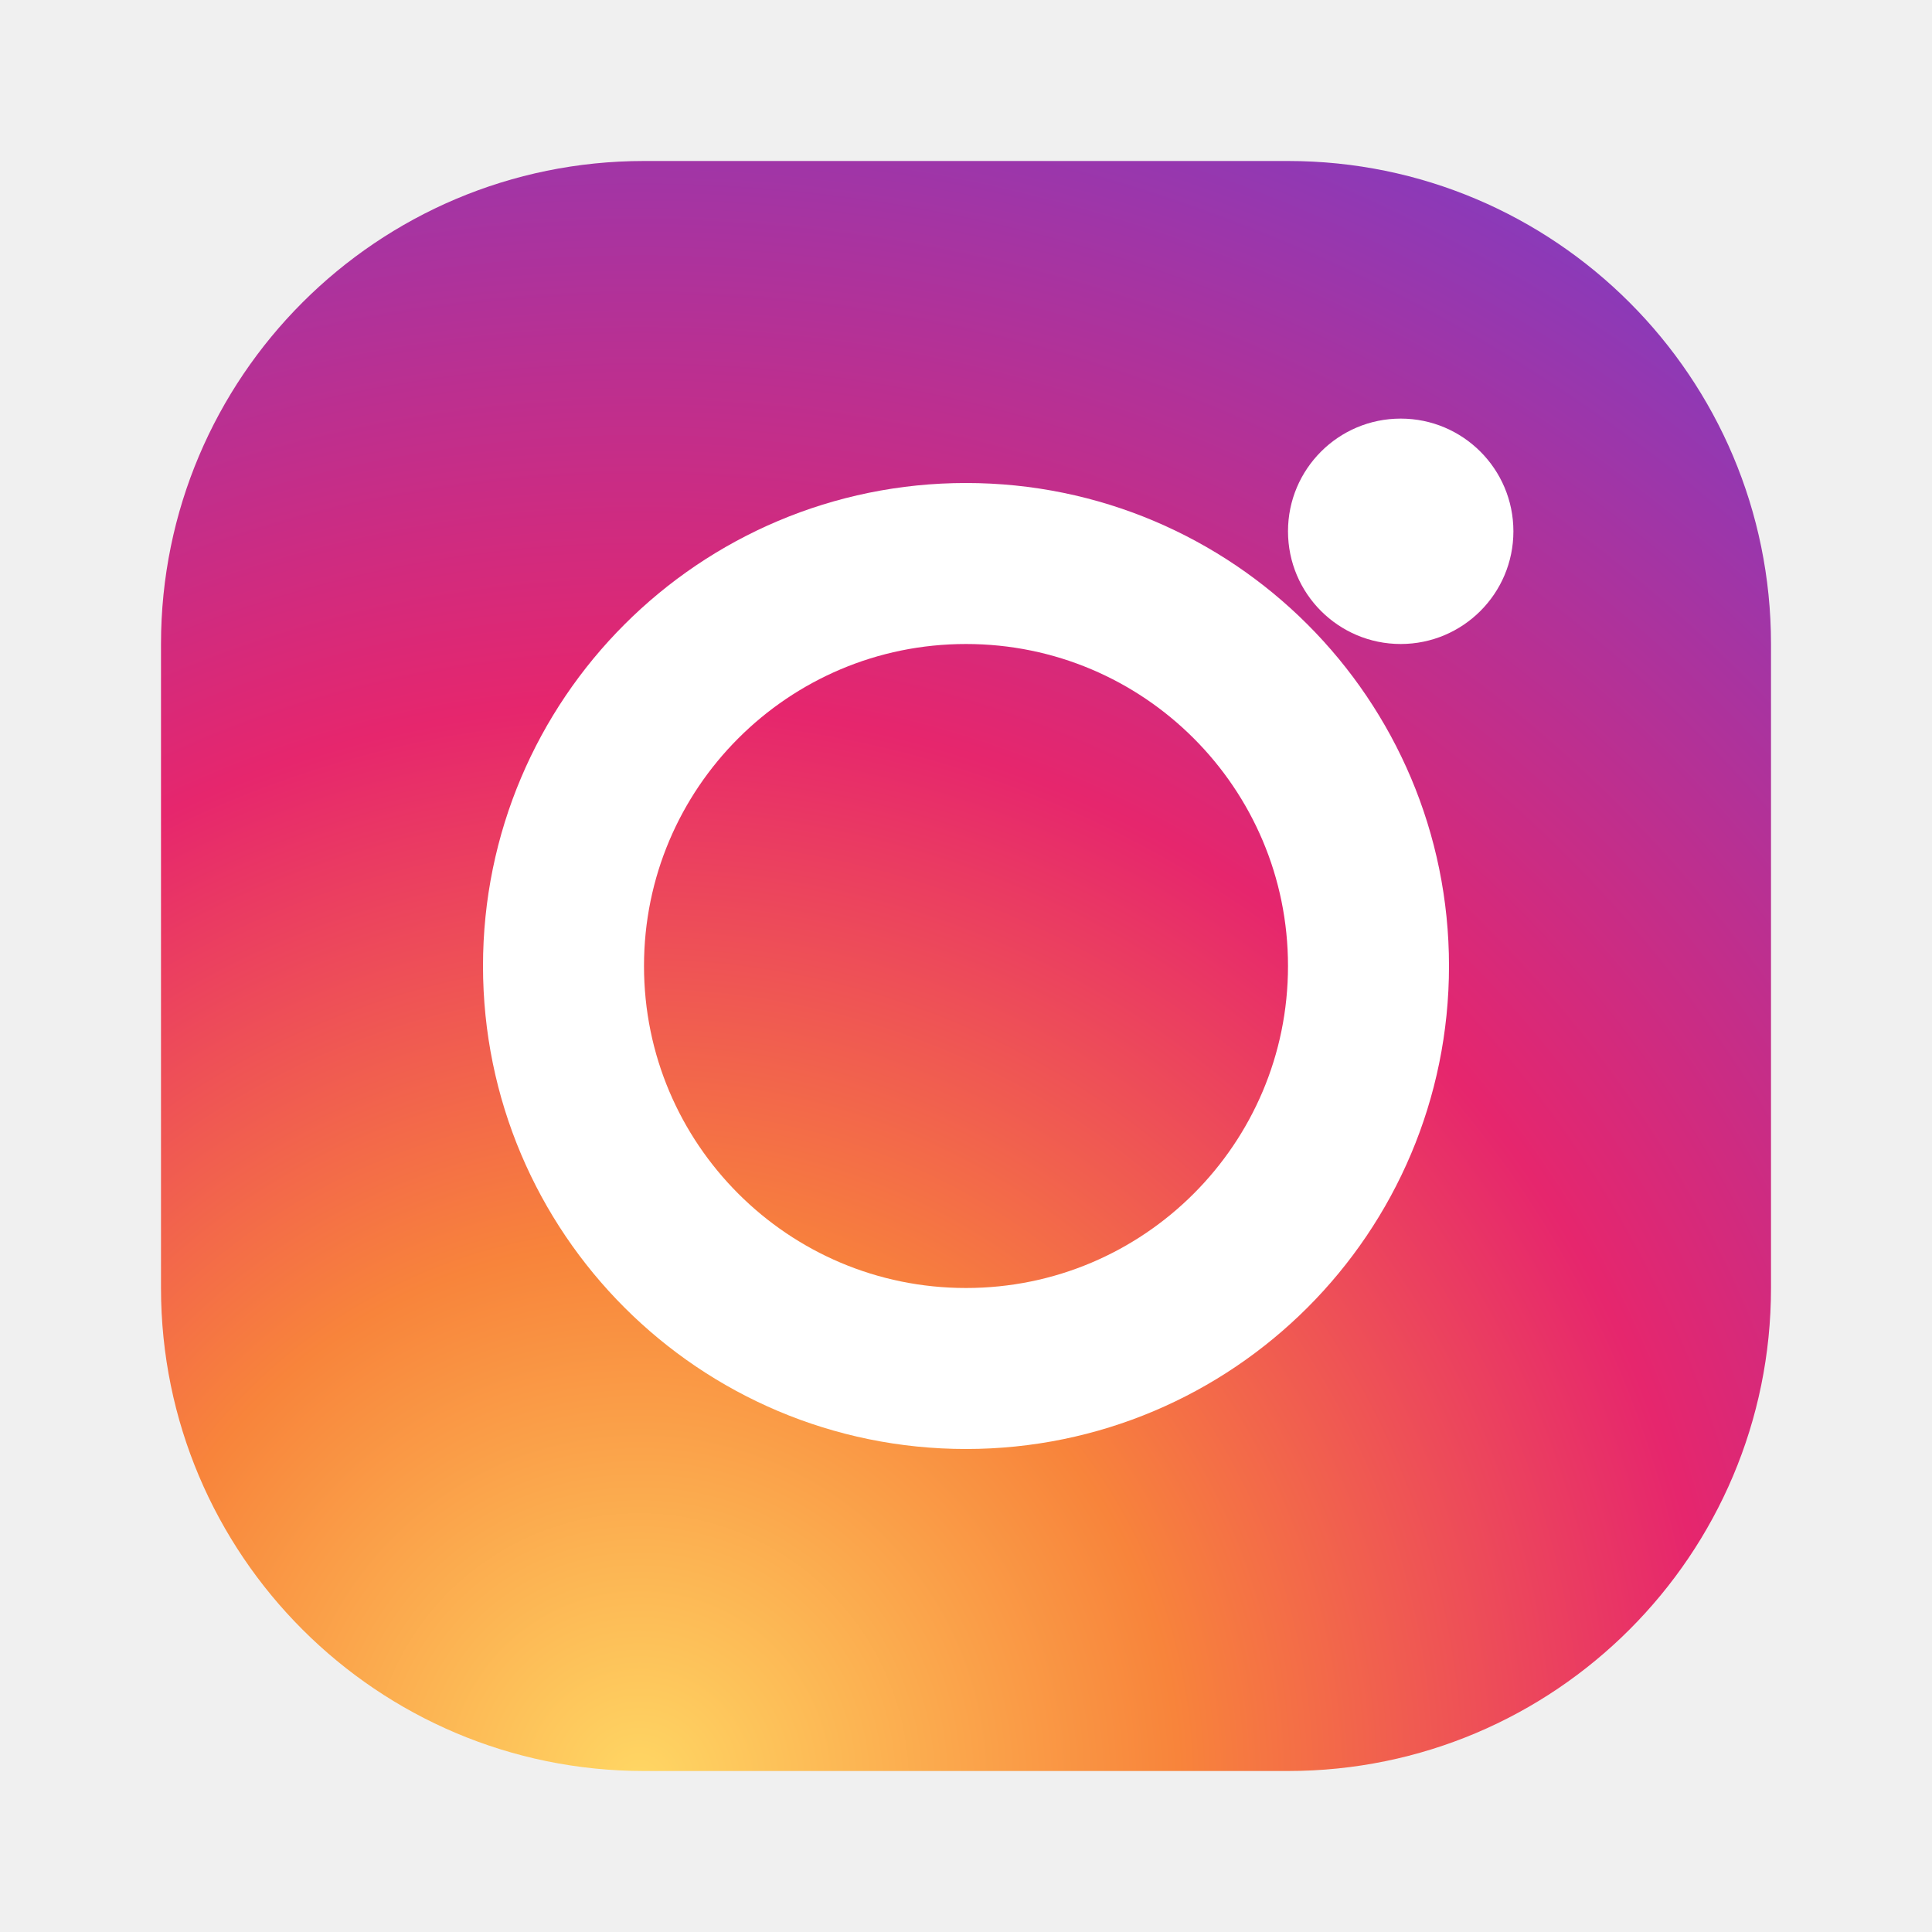
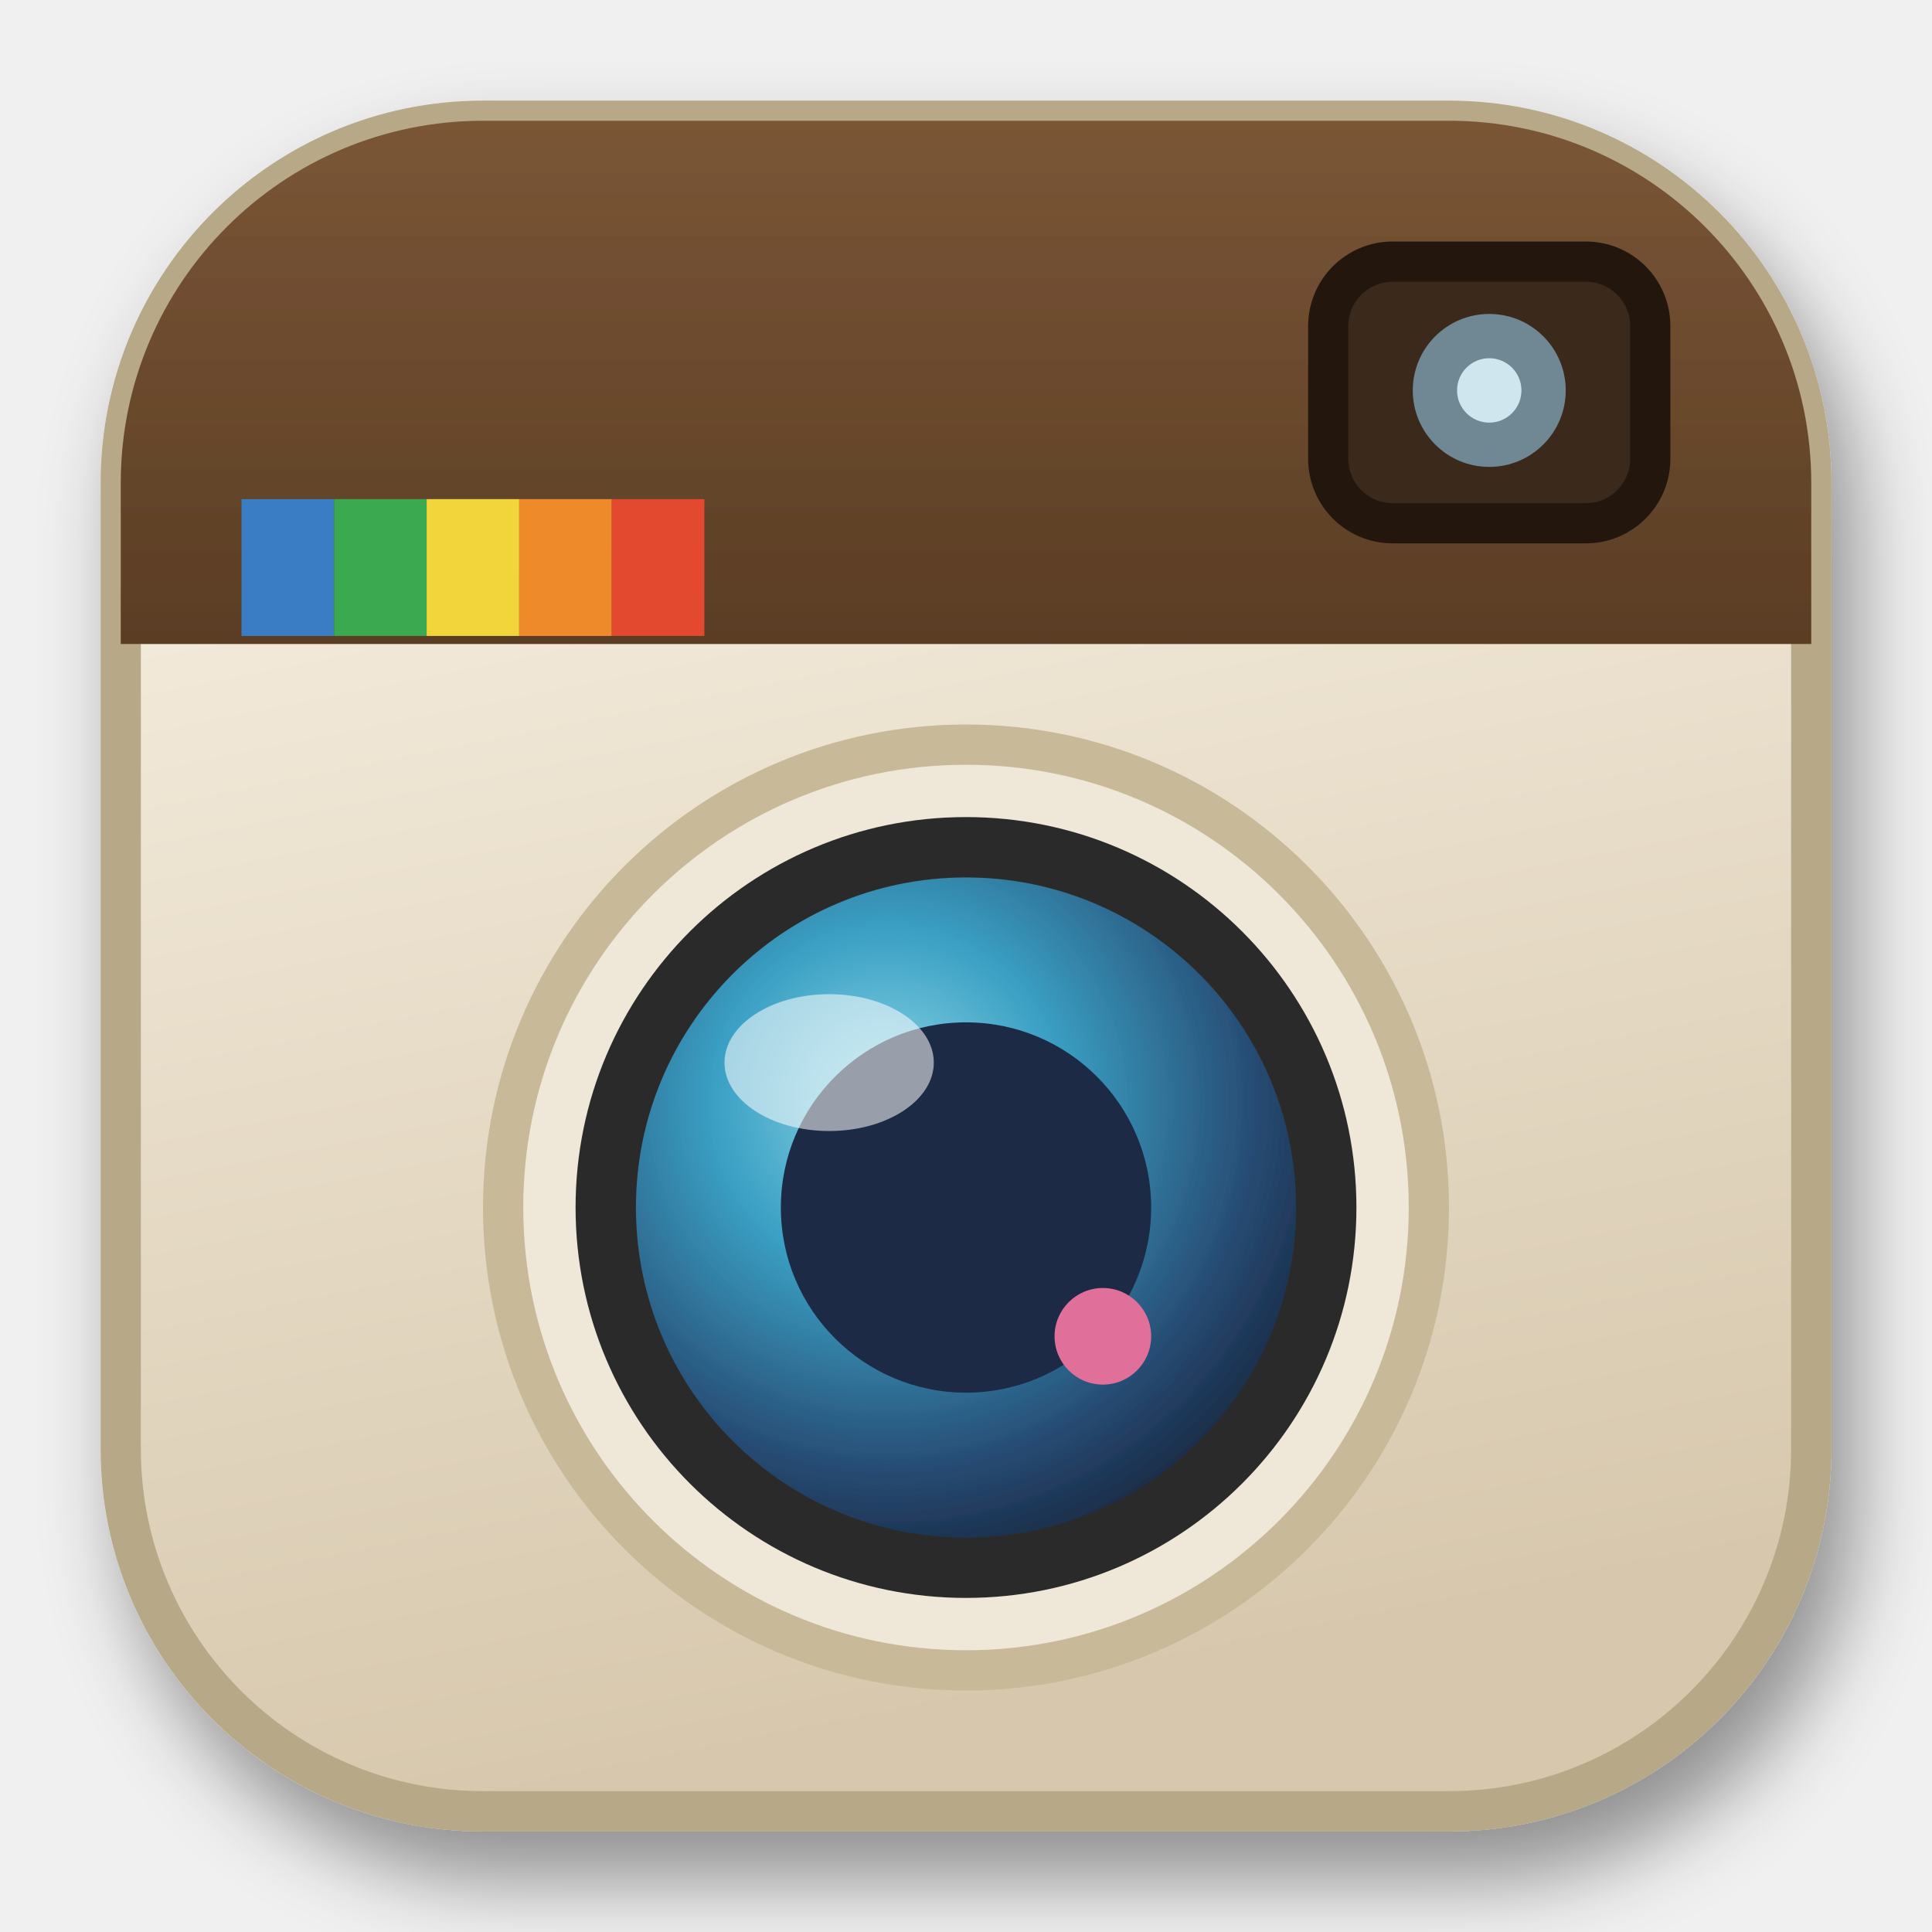
- <svg xmlns="http://www.w3.org/2000/svg" viewBox="0 0 24 24">
+ <svg xmlns="http://www.w3.org/2000/svg" viewBox="0 0 48 48">
  <defs>
-     <radialGradient id="ig" cx="0.3" cy="1" r="1.1">
-       <stop offset="0" stop-color="#ffd764" />
-       <stop offset="0.3" stop-color="#f8843b" />
-       <stop offset="0.6" stop-color="#e6266d" />
-       <stop offset="1" stop-color="#8a3ab9" />
+     <linearGradient id="igBody" x1="0" y1="0" x2="0.2" y2="1">
+       <stop offset="0" stop-color="#fdf7ec" />
+       <stop offset="1" stop-color="#d7c8ad" />
+     </linearGradient>
+     <linearGradient id="igLeather" x1="0" y1="0" x2="0" y2="1">
+       <stop offset="0" stop-color="#7a5636" />
+       <stop offset="1" stop-color="#5a3d24" />
+     </linearGradient>
+     <radialGradient id="igLens" cx="0.38" cy="0.34" r="0.75">
+       <stop offset="0" stop-color="#8fd7e6" />
+       <stop offset="0.35" stop-color="#3aa0c4" />
+       <stop offset="0.75" stop-color="#274b73" />
+       <stop offset="1" stop-color="#15243c" />
    </radialGradient>
+     <filter id="igDs" x="-20%" y="-20%" width="140%" height="140%">
+       <feDropShadow dx="0.6" dy="1.2" stdDeviation="1" flood-opacity="0.4" />
+     </filter>
  </defs>
-   <rect x="2" y="2" width="20" height="20" rx="6" fill="url(#ig)" />
-   <circle cx="12" cy="12" r="5" fill="none" stroke="#ffffff" stroke-width="2" />
-   <circle cx="17.4" cy="6.6" r="1.4" fill="#ffffff" />
+   <g filter="url(#igDs)">
+     <rect x="3" y="3" width="42" height="42" rx="9" fill="url(#igBody)" stroke="#b7a988" />
+     <path d="M3 12a9 9 0 0 1 9-9h24a9 9 0 0 1 9 9v4H3Z" fill="url(#igLeather)" />
+     <rect x="6" y="12.4" width="2.3" height="3.4" fill="#3b7dc4" />
+     <rect x="8.3" y="12.4" width="2.3" height="3.4" fill="#3aa94f" />
+     <rect x="10.6" y="12.4" width="2.3" height="3.4" fill="#f2d43a" />
+     <rect x="12.9" y="12.4" width="2.3" height="3.4" fill="#ef8a2b" />
+     <rect x="15.2" y="12.4" width="2.3" height="3.4" fill="#e2482f" />
+     <rect x="33" y="6.5" width="8" height="6.5" rx="1.6" fill="#3a2a1c" stroke="#241811" />
+     <circle cx="37" cy="9.7" r="1.9" fill="#6f8794" />
+     <circle cx="37" cy="9.7" r="0.8" fill="#cfe6ee" />
+     <circle cx="24" cy="30" r="11.5" fill="#efe7d8" stroke="#c8b999" />
+     <circle cx="24" cy="30" r="9.7" fill="#2c2c2c" />
+     <circle cx="24" cy="30" r="8.2" fill="url(#igLens)" />
+     <circle cx="24" cy="30" r="4.6" fill="#1a2a44" />
+     <ellipse cx="20.6" cy="26.4" rx="2.6" ry="1.7" fill="#ffffff" opacity="0.55" />
+     <circle cx="27.4" cy="33.2" r="1.2" fill="#e0709a" />
+   </g>
</svg>
